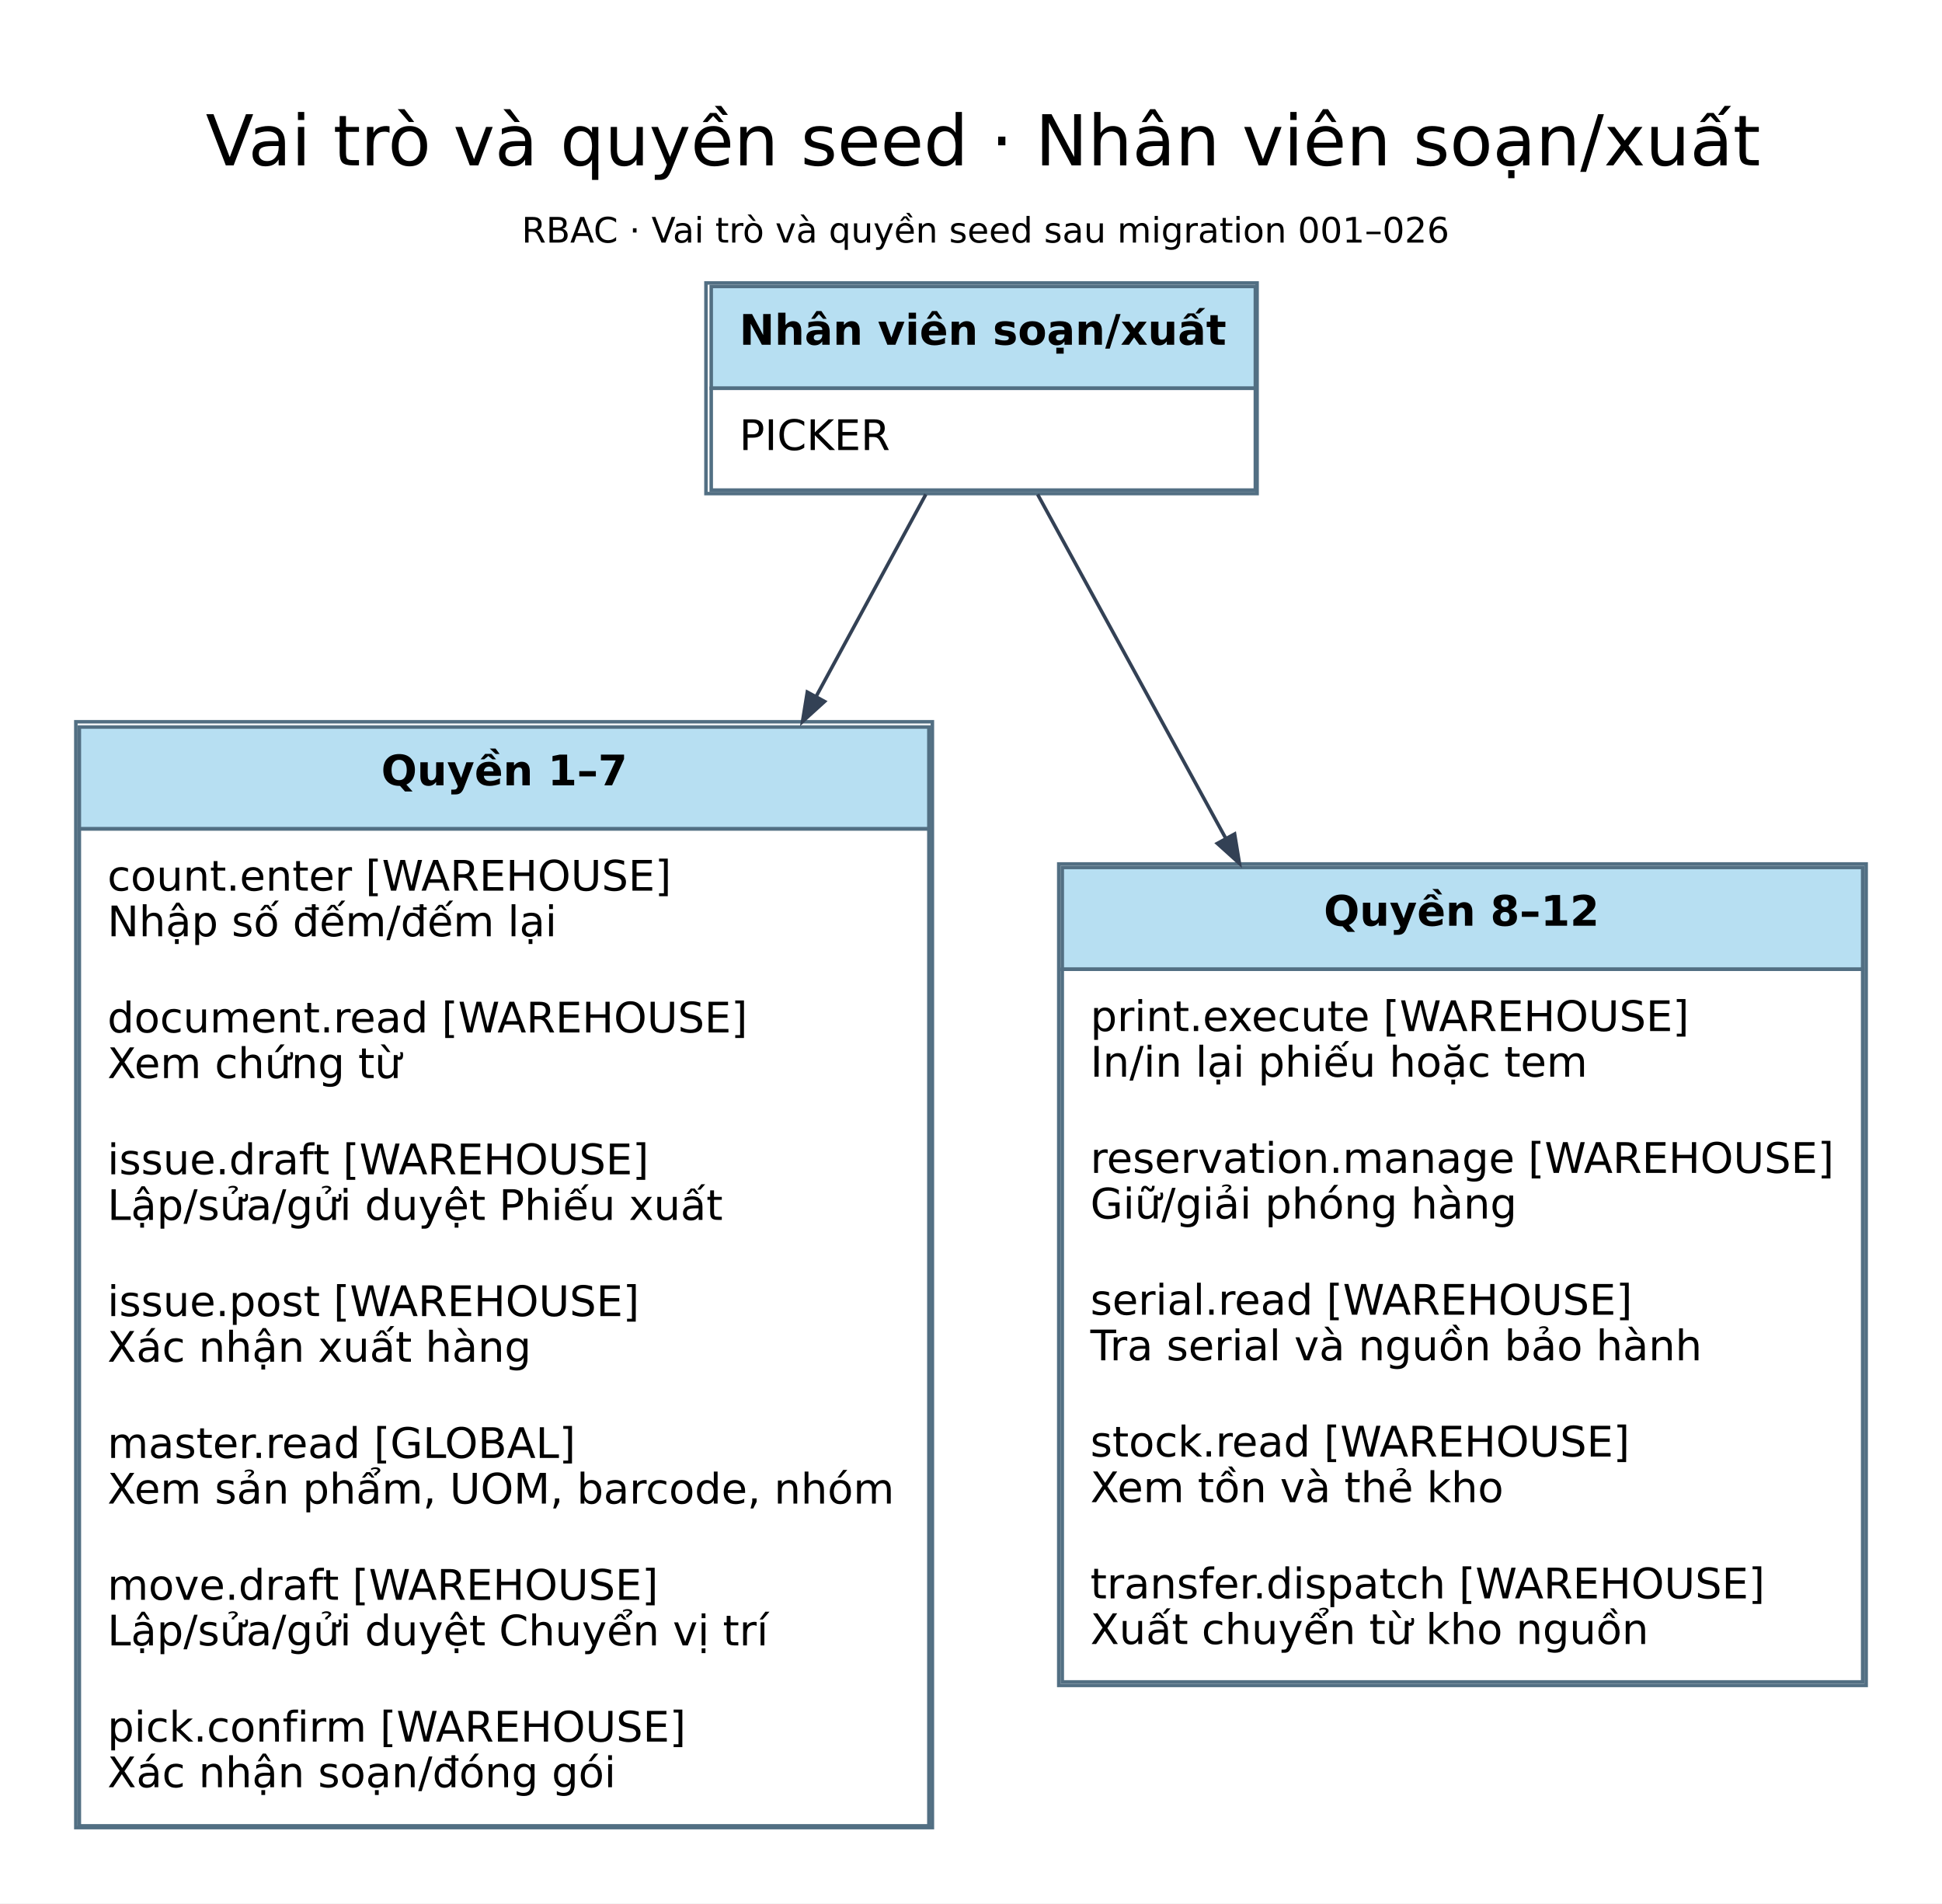
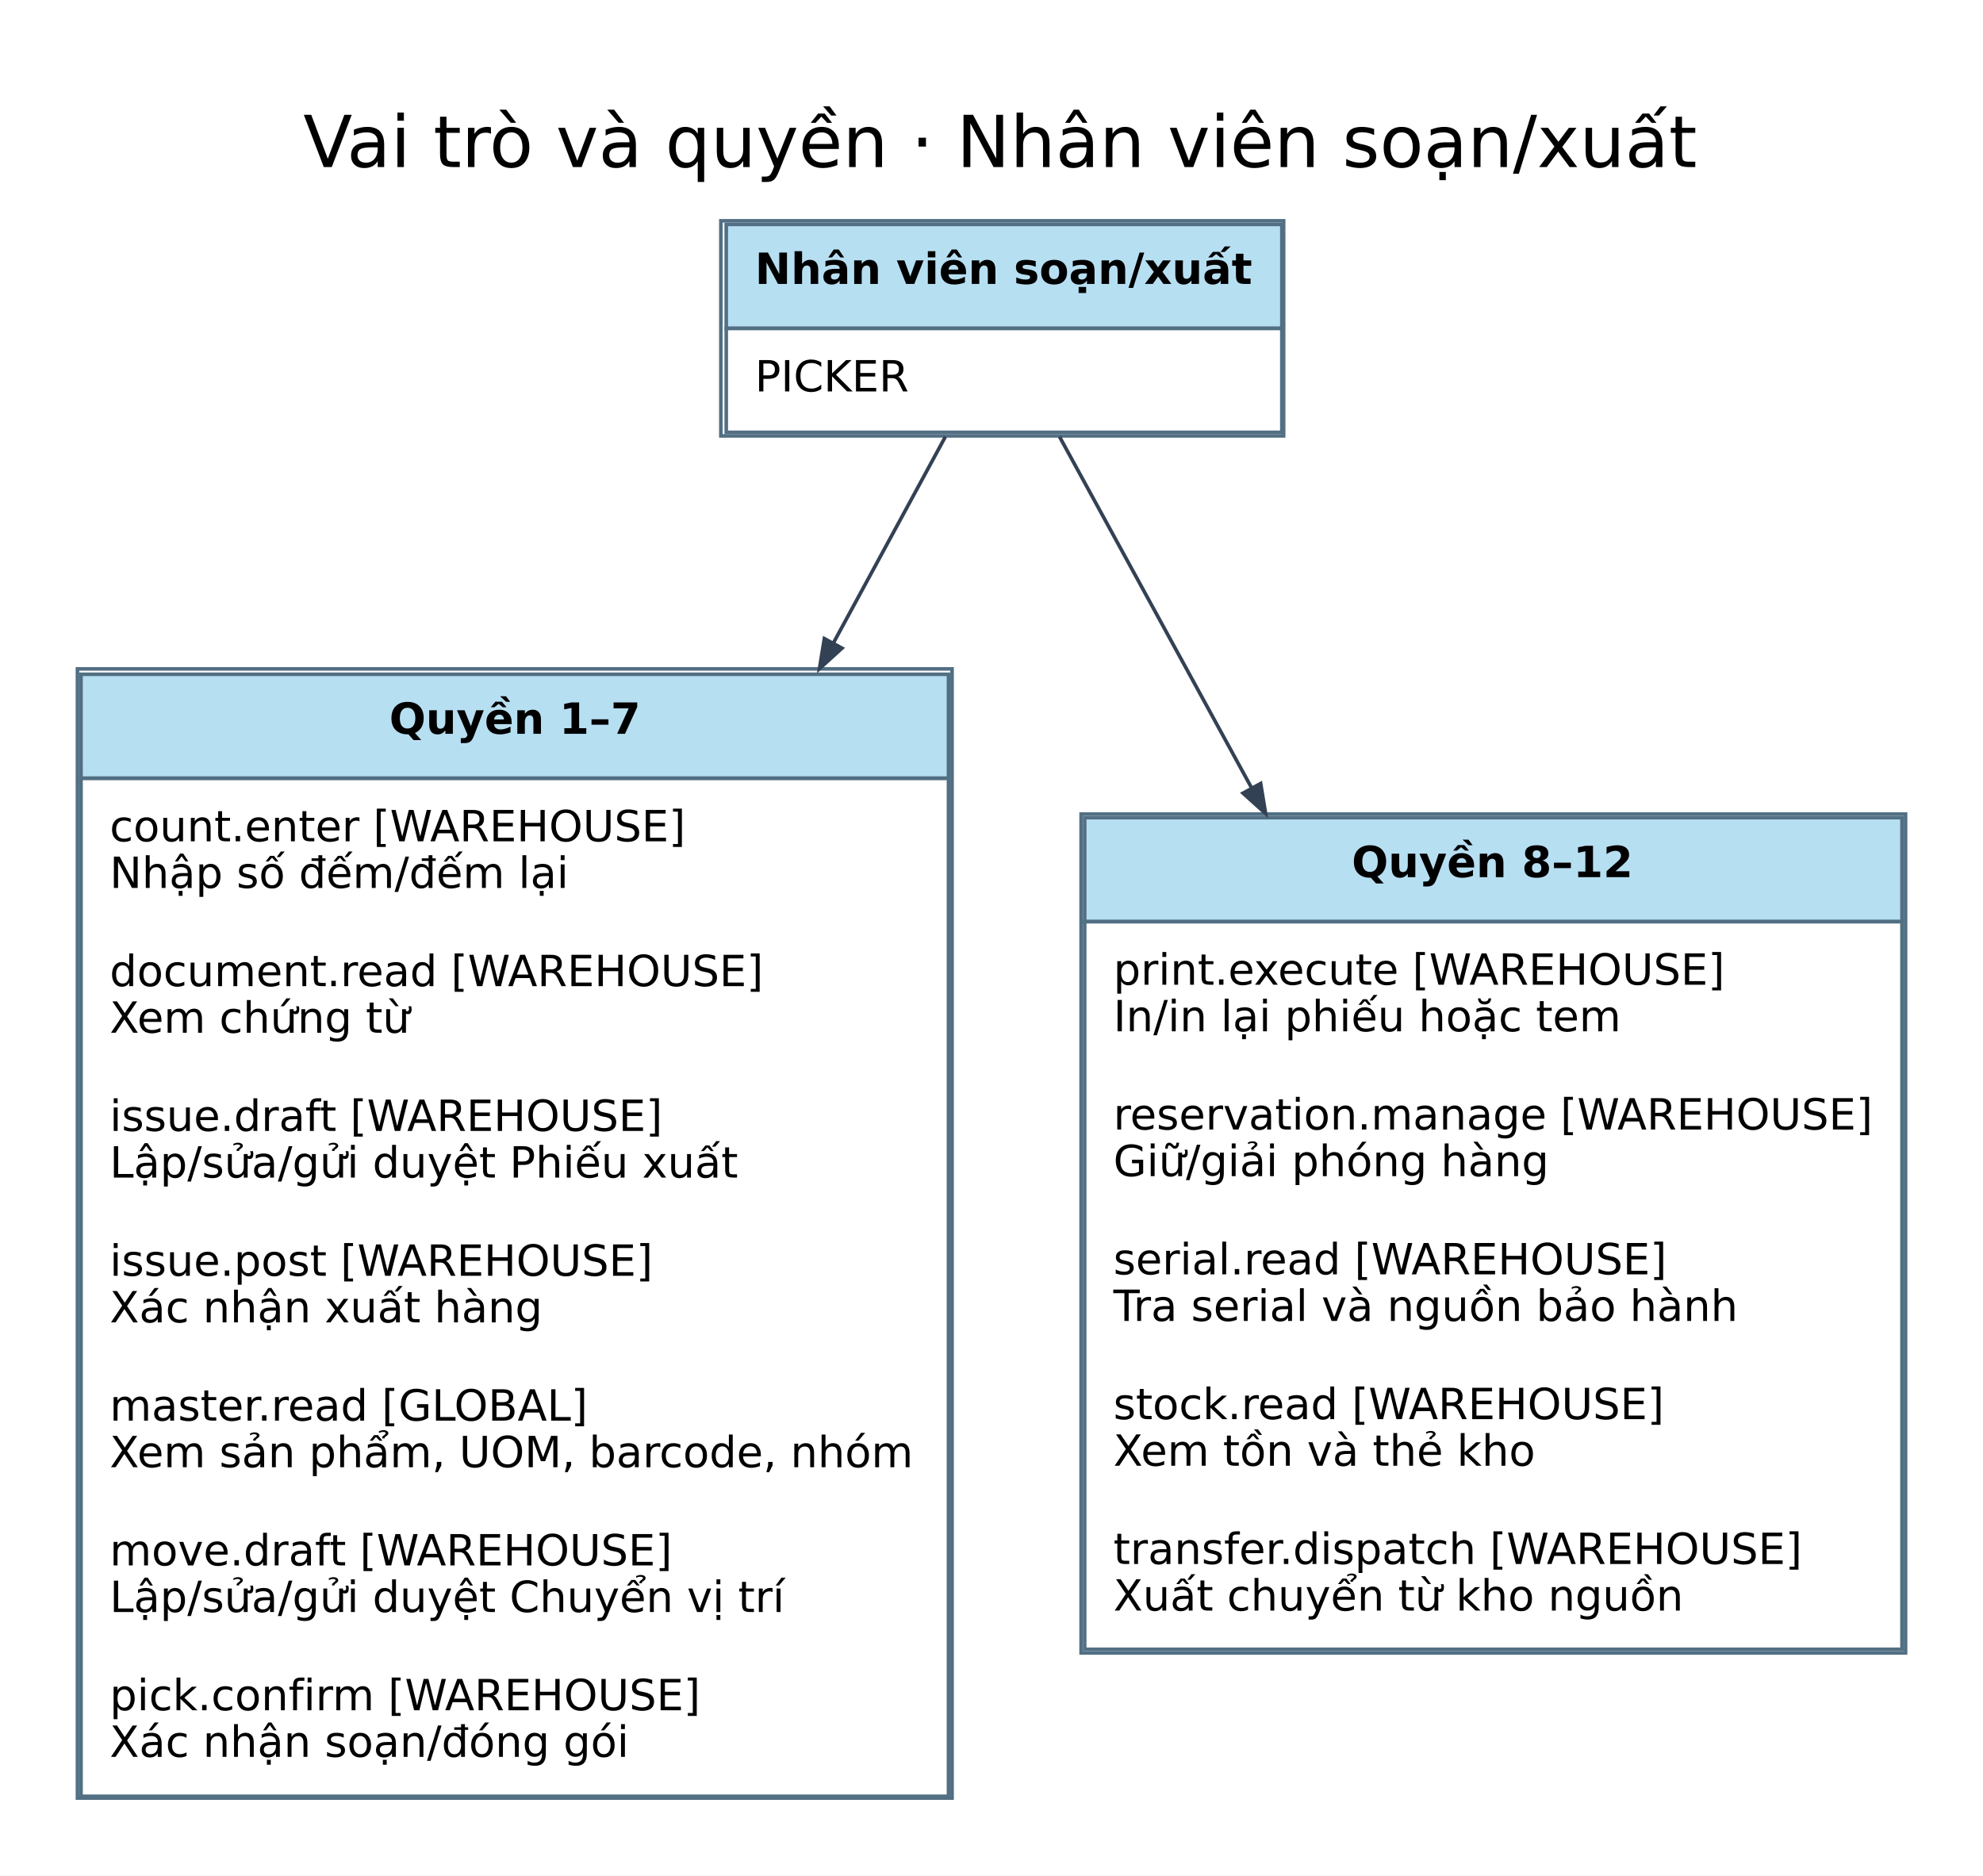
- <svg xmlns="http://www.w3.org/2000/svg" width="553pt" height="542pt" viewBox="0.00 0.00 553.20 542.20">
-   <g id="graph0" class="graph" transform="scale(1 1) rotate(0) translate(21.6 520.6)">
-     <polygon fill="white" stroke="transparent" points="-21.6,21.6 -21.6,-520.6 531.6,-520.6 531.6,21.6 -21.6,21.6" />
-     <text text-anchor="start" x="37" y="-473.5" font-family="DejaVu Sans" font-size="20.00">Vai trò và quyền seed · Nhân viên soạn/xuất</text>
-     <text text-anchor="start" x="127" y="-451.5" font-family="DejaVu Sans" font-size="10.00">RBAC · Vai trò và quyền seed sau migration 001–026</text>
+ <svg xmlns="http://www.w3.org/2000/svg" width="553pt" height="523pt" viewBox="0.00 0.00 553.20 523.20">
+   <g id="graph0" class="graph" transform="scale(1 1) rotate(0) translate(21.6 501.6)">
+     <polygon fill="white" stroke="transparent" points="-21.6,21.6 -21.6,-501.6 531.6,-501.6 531.6,21.6 -21.6,21.6" />
+     <text text-anchor="start" x="63" y="-455" font-family="DejaVu Sans" font-size="20.00">Vai trò và quyền · Nhân viên soạn/xuất</text>
    <g id="node1" class="node">
      <polygon fill="#b7dff2" stroke="transparent" points="181,-410 181,-439 336,-439 336,-410 181,-410" />
      <polygon fill="none" stroke="#526f83" points="181,-410 181,-439 336,-439 336,-410 181,-410" />
      <text text-anchor="start" x="189" y="-422.4" font-family="DejaVu Sans" font-weight="bold" font-size="12.00">Nhân viên soạn/xuất</text>
      <polygon fill="none" stroke="#526f83" points="181,-381 181,-410 336,-410 336,-381 181,-381" />
      <text text-anchor="start" x="189" y="-392.4" font-family="DejaVu Sans" font-size="12.00">PICKER</text>
      <polygon fill="none" stroke="#526f83" points="179.5,-380 179.5,-440 336.5,-440 336.5,-380 179.5,-380" />
    </g>
    <g id="node2" class="node">
      <polygon fill="#b7dff2" stroke="transparent" points="1,-284.5 1,-313.5 243,-313.5 243,-284.5 1,-284.5" />
      <polygon fill="none" stroke="#526f83" points="1,-284.5 1,-313.5 243,-313.5 243,-284.5 1,-284.5" />
      <text text-anchor="start" x="87" y="-296.9" font-family="DejaVu Sans" font-weight="bold" font-size="12.00">Quyền 1–7</text>
      <polygon fill="none" stroke="#526f83" points="1,-0.5 1,-284.5 243,-284.5 243,-0.5 1,-0.5" />
      <text text-anchor="start" x="9" y="-266.9" font-family="DejaVu Sans" font-size="12.00">count.enter [WAREHOUSE]</text>
      <text text-anchor="start" x="9" y="-253.9" font-family="DejaVu Sans" font-size="12.00">Nhập số đếm/đếm lại</text>
      <text text-anchor="start" x="9" y="-226.5" font-family="DejaVu Sans" font-size="12.00">document.read [WAREHOUSE]</text>
      <text text-anchor="start" x="9" y="-213.5" font-family="DejaVu Sans" font-size="12.00">Xem chứng từ</text>
      <text text-anchor="start" x="9" y="-186.1" font-family="DejaVu Sans" font-size="12.00">issue.draft [WAREHOUSE]</text>
      <text text-anchor="start" x="9" y="-173.1" font-family="DejaVu Sans" font-size="12.00">Lập/sửa/gửi duyệt Phiếu xuất</text>
      <text text-anchor="start" x="9" y="-145.7" font-family="DejaVu Sans" font-size="12.00">issue.post [WAREHOUSE]</text>
      <text text-anchor="start" x="9" y="-132.7" font-family="DejaVu Sans" font-size="12.00">Xác nhận xuất hàng</text>
      <text text-anchor="start" x="9" y="-105.3" font-family="DejaVu Sans" font-size="12.00">master.read [GLOBAL]</text>
      <text text-anchor="start" x="9" y="-92.3" font-family="DejaVu Sans" font-size="12.00">Xem sản phẩm, UOM, barcode, nhóm</text>
      <text text-anchor="start" x="9" y="-64.9" font-family="DejaVu Sans" font-size="12.00">move.draft [WAREHOUSE]</text>
      <text text-anchor="start" x="9" y="-51.9" font-family="DejaVu Sans" font-size="12.00">Lập/sửa/gửi duyệt Chuyển vị trí</text>
      <text text-anchor="start" x="9" y="-24.5" font-family="DejaVu Sans" font-size="12.00">pick.confirm [WAREHOUSE]</text>
      <text text-anchor="start" x="9" y="-11.5" font-family="DejaVu Sans" font-size="12.00">Xác nhận soạn/đóng gói</text>
      <polygon fill="none" stroke="#526f83" points="0,0 0,-315 244,-315 244,0 0,0" />
    </g>
    <g id="edge1" class="edge">
      <path fill="none" stroke="#334155" d="M242.13,-379.77C233.79,-364.4 222.82,-344.21 210.91,-322.26" />
      <polygon fill="#334155" stroke="#334155" points="213.29,-320.78 207.01,-315.08 208.37,-323.45 213.29,-320.78" />
    </g>
    <g id="node3" class="node">
      <polygon fill="#b7dff2" stroke="transparent" points="281,-244.5 281,-273.5 509,-273.5 509,-244.5 281,-244.5" />
      <polygon fill="none" stroke="#526f83" points="281,-244.5 281,-273.5 509,-273.5 509,-244.5 281,-244.5" />
      <text text-anchor="start" x="355.5" y="-256.9" font-family="DejaVu Sans" font-weight="bold" font-size="12.00">Quyền 8–12</text>
      <polygon fill="none" stroke="#526f83" points="281,-41.5 281,-244.5 509,-244.5 509,-41.5 281,-41.5" />
      <text text-anchor="start" x="289" y="-226.9" font-family="DejaVu Sans" font-size="12.00">print.execute [WAREHOUSE]</text>
      <text text-anchor="start" x="289" y="-213.9" font-family="DejaVu Sans" font-size="12.00">In/in lại phiếu hoặc tem</text>
      <text text-anchor="start" x="289" y="-186.5" font-family="DejaVu Sans" font-size="12.00">reservation.manage [WAREHOUSE]</text>
      <text text-anchor="start" x="289" y="-173.5" font-family="DejaVu Sans" font-size="12.00">Giữ/giải phóng hàng</text>
      <text text-anchor="start" x="289" y="-146.1" font-family="DejaVu Sans" font-size="12.00">serial.read [WAREHOUSE]</text>
      <text text-anchor="start" x="289" y="-133.1" font-family="DejaVu Sans" font-size="12.00">Tra serial và nguồn bảo hành</text>
      <text text-anchor="start" x="289" y="-105.7" font-family="DejaVu Sans" font-size="12.00">stock.read [WAREHOUSE]</text>
      <text text-anchor="start" x="289" y="-92.7" font-family="DejaVu Sans" font-size="12.00">Xem tồn và thẻ kho</text>
      <text text-anchor="start" x="289" y="-65.3" font-family="DejaVu Sans" font-size="12.00">transfer.dispatch [WAREHOUSE]</text>
      <text text-anchor="start" x="289" y="-52.3" font-family="DejaVu Sans" font-size="12.00">Xuất chuyển từ kho nguồn</text>
      <polygon fill="none" stroke="#526f83" points="280,-40.5 280,-274.5 510,-274.5 510,-40.5 280,-40.5" />
    </g>
    <g id="edge2" class="edge">
      <path fill="none" stroke="#334155" d="M273.98,-379.77C287.38,-355.27 307.48,-318.52 327.47,-281.97" />
      <polygon fill="#334155" stroke="#334155" points="330.09,-283.03 331.47,-274.66 325.17,-280.34 330.09,-283.03" />
    </g>
  </g>
</svg>
